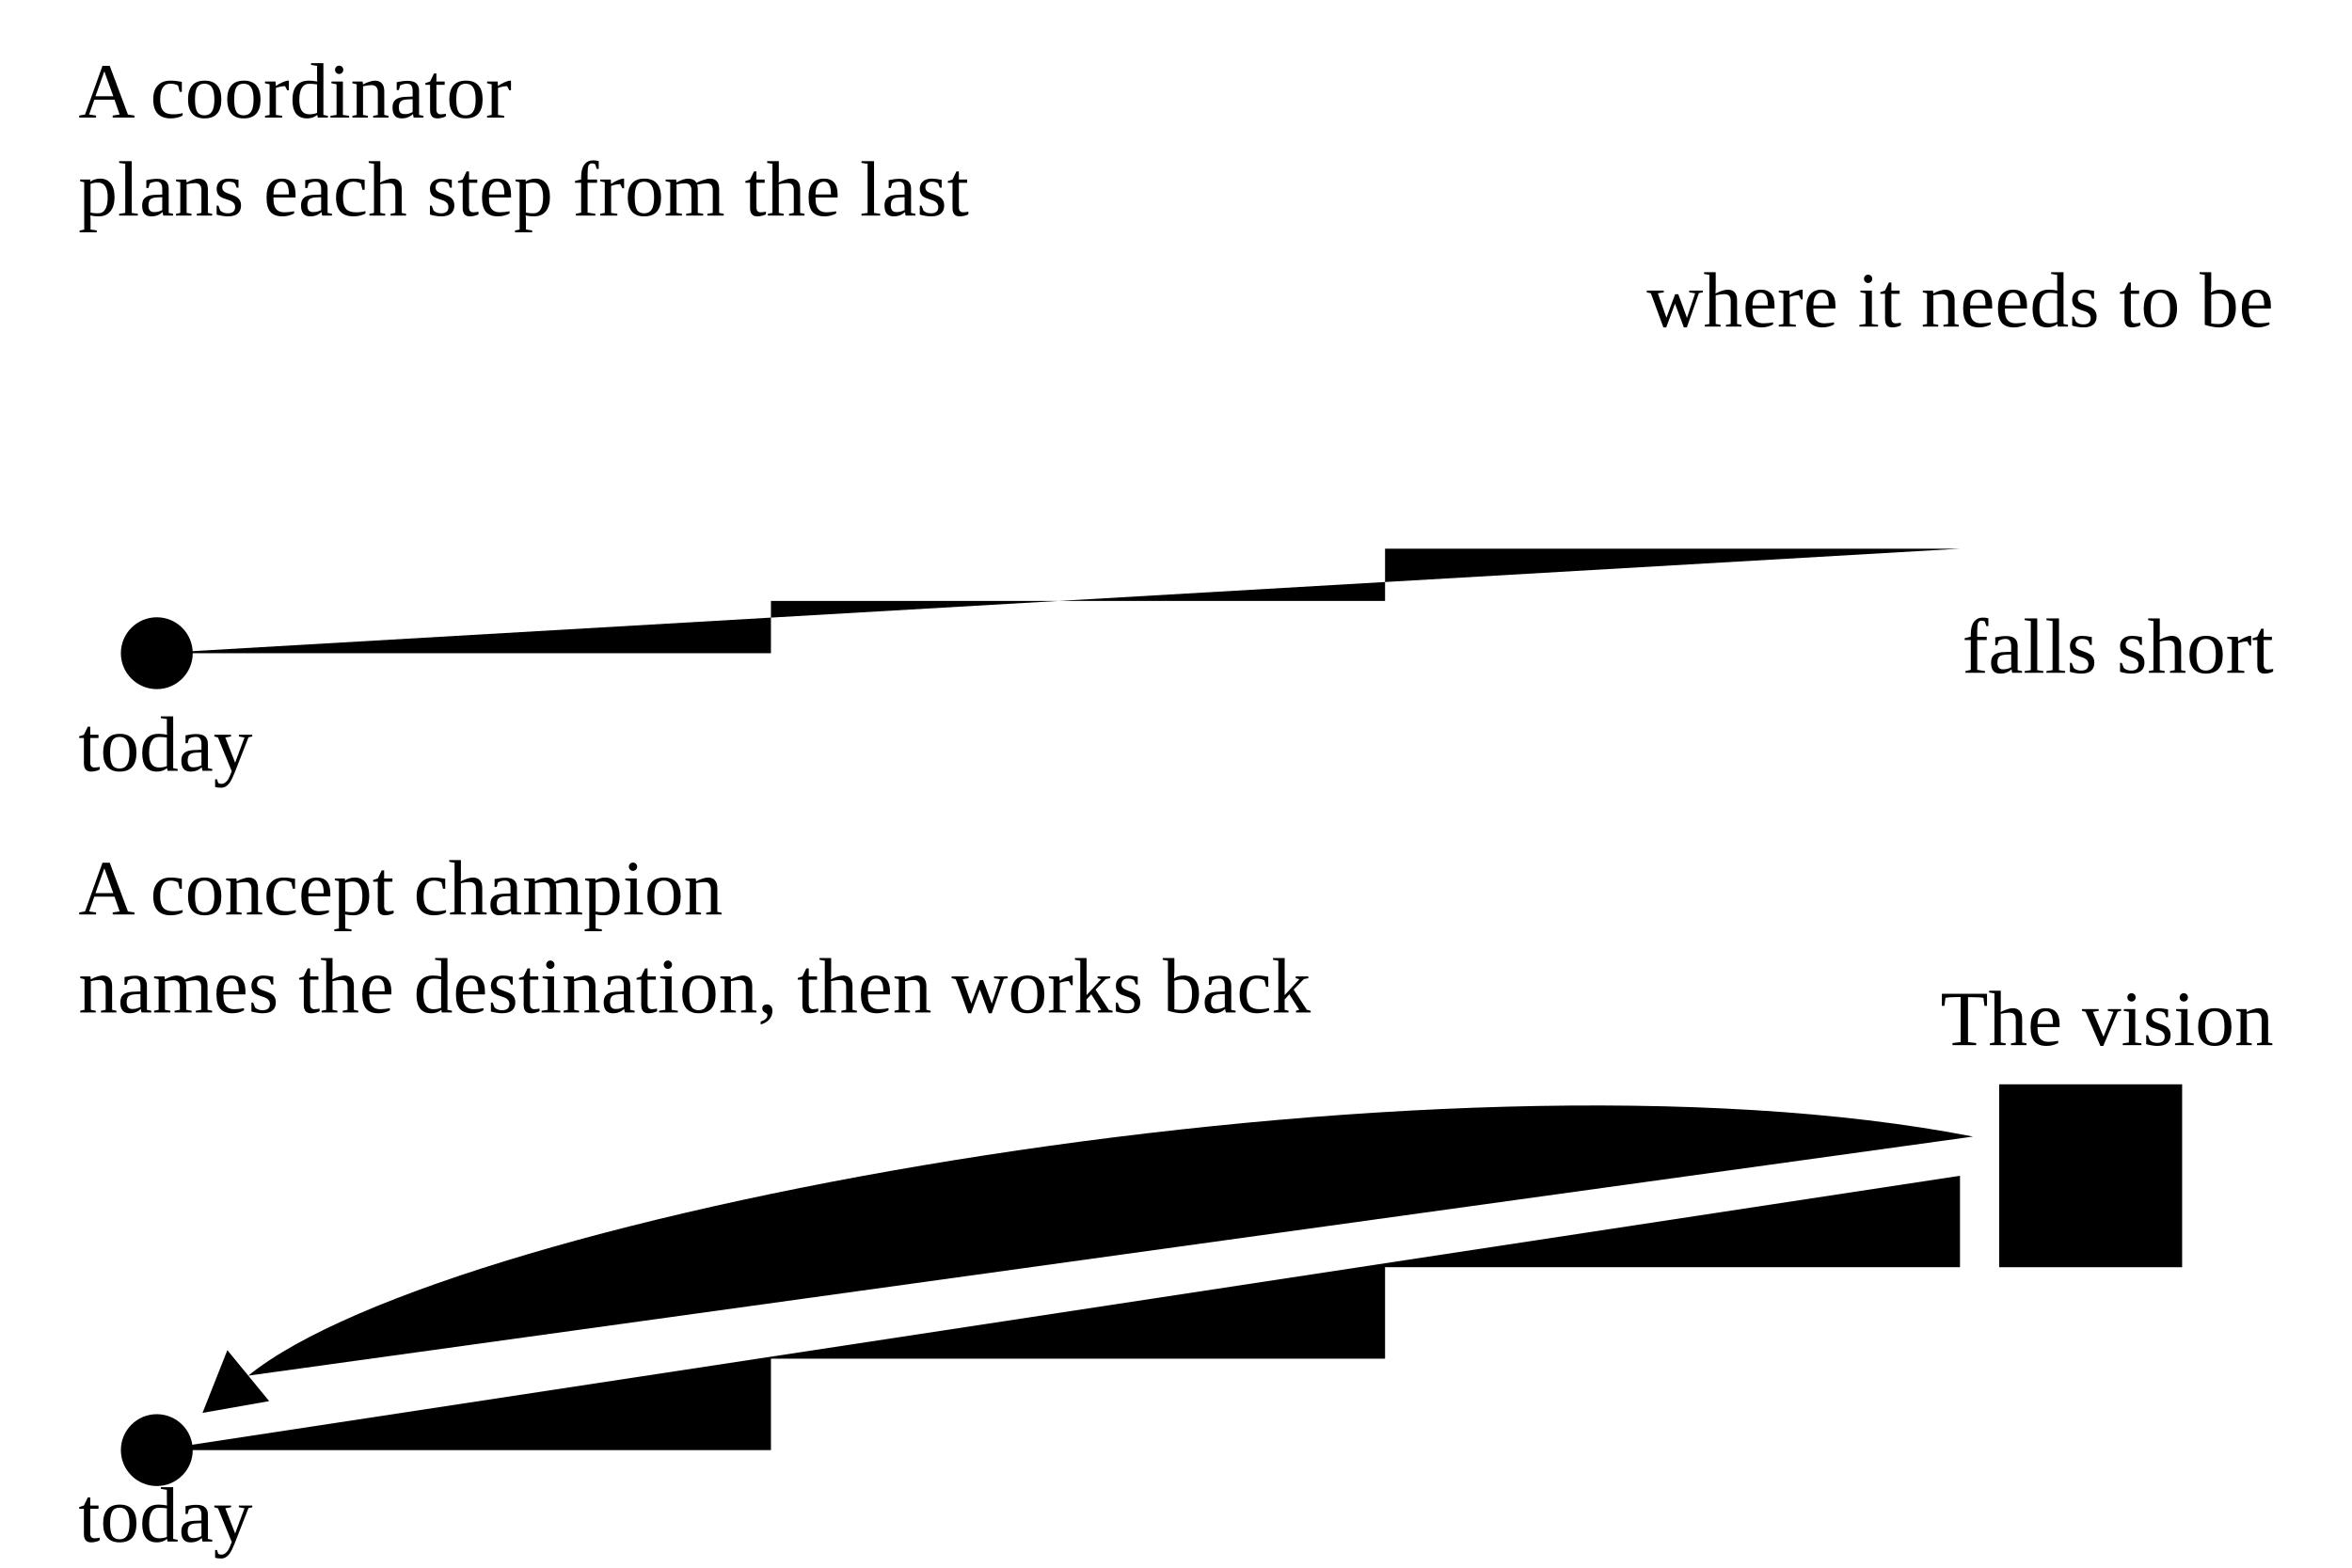
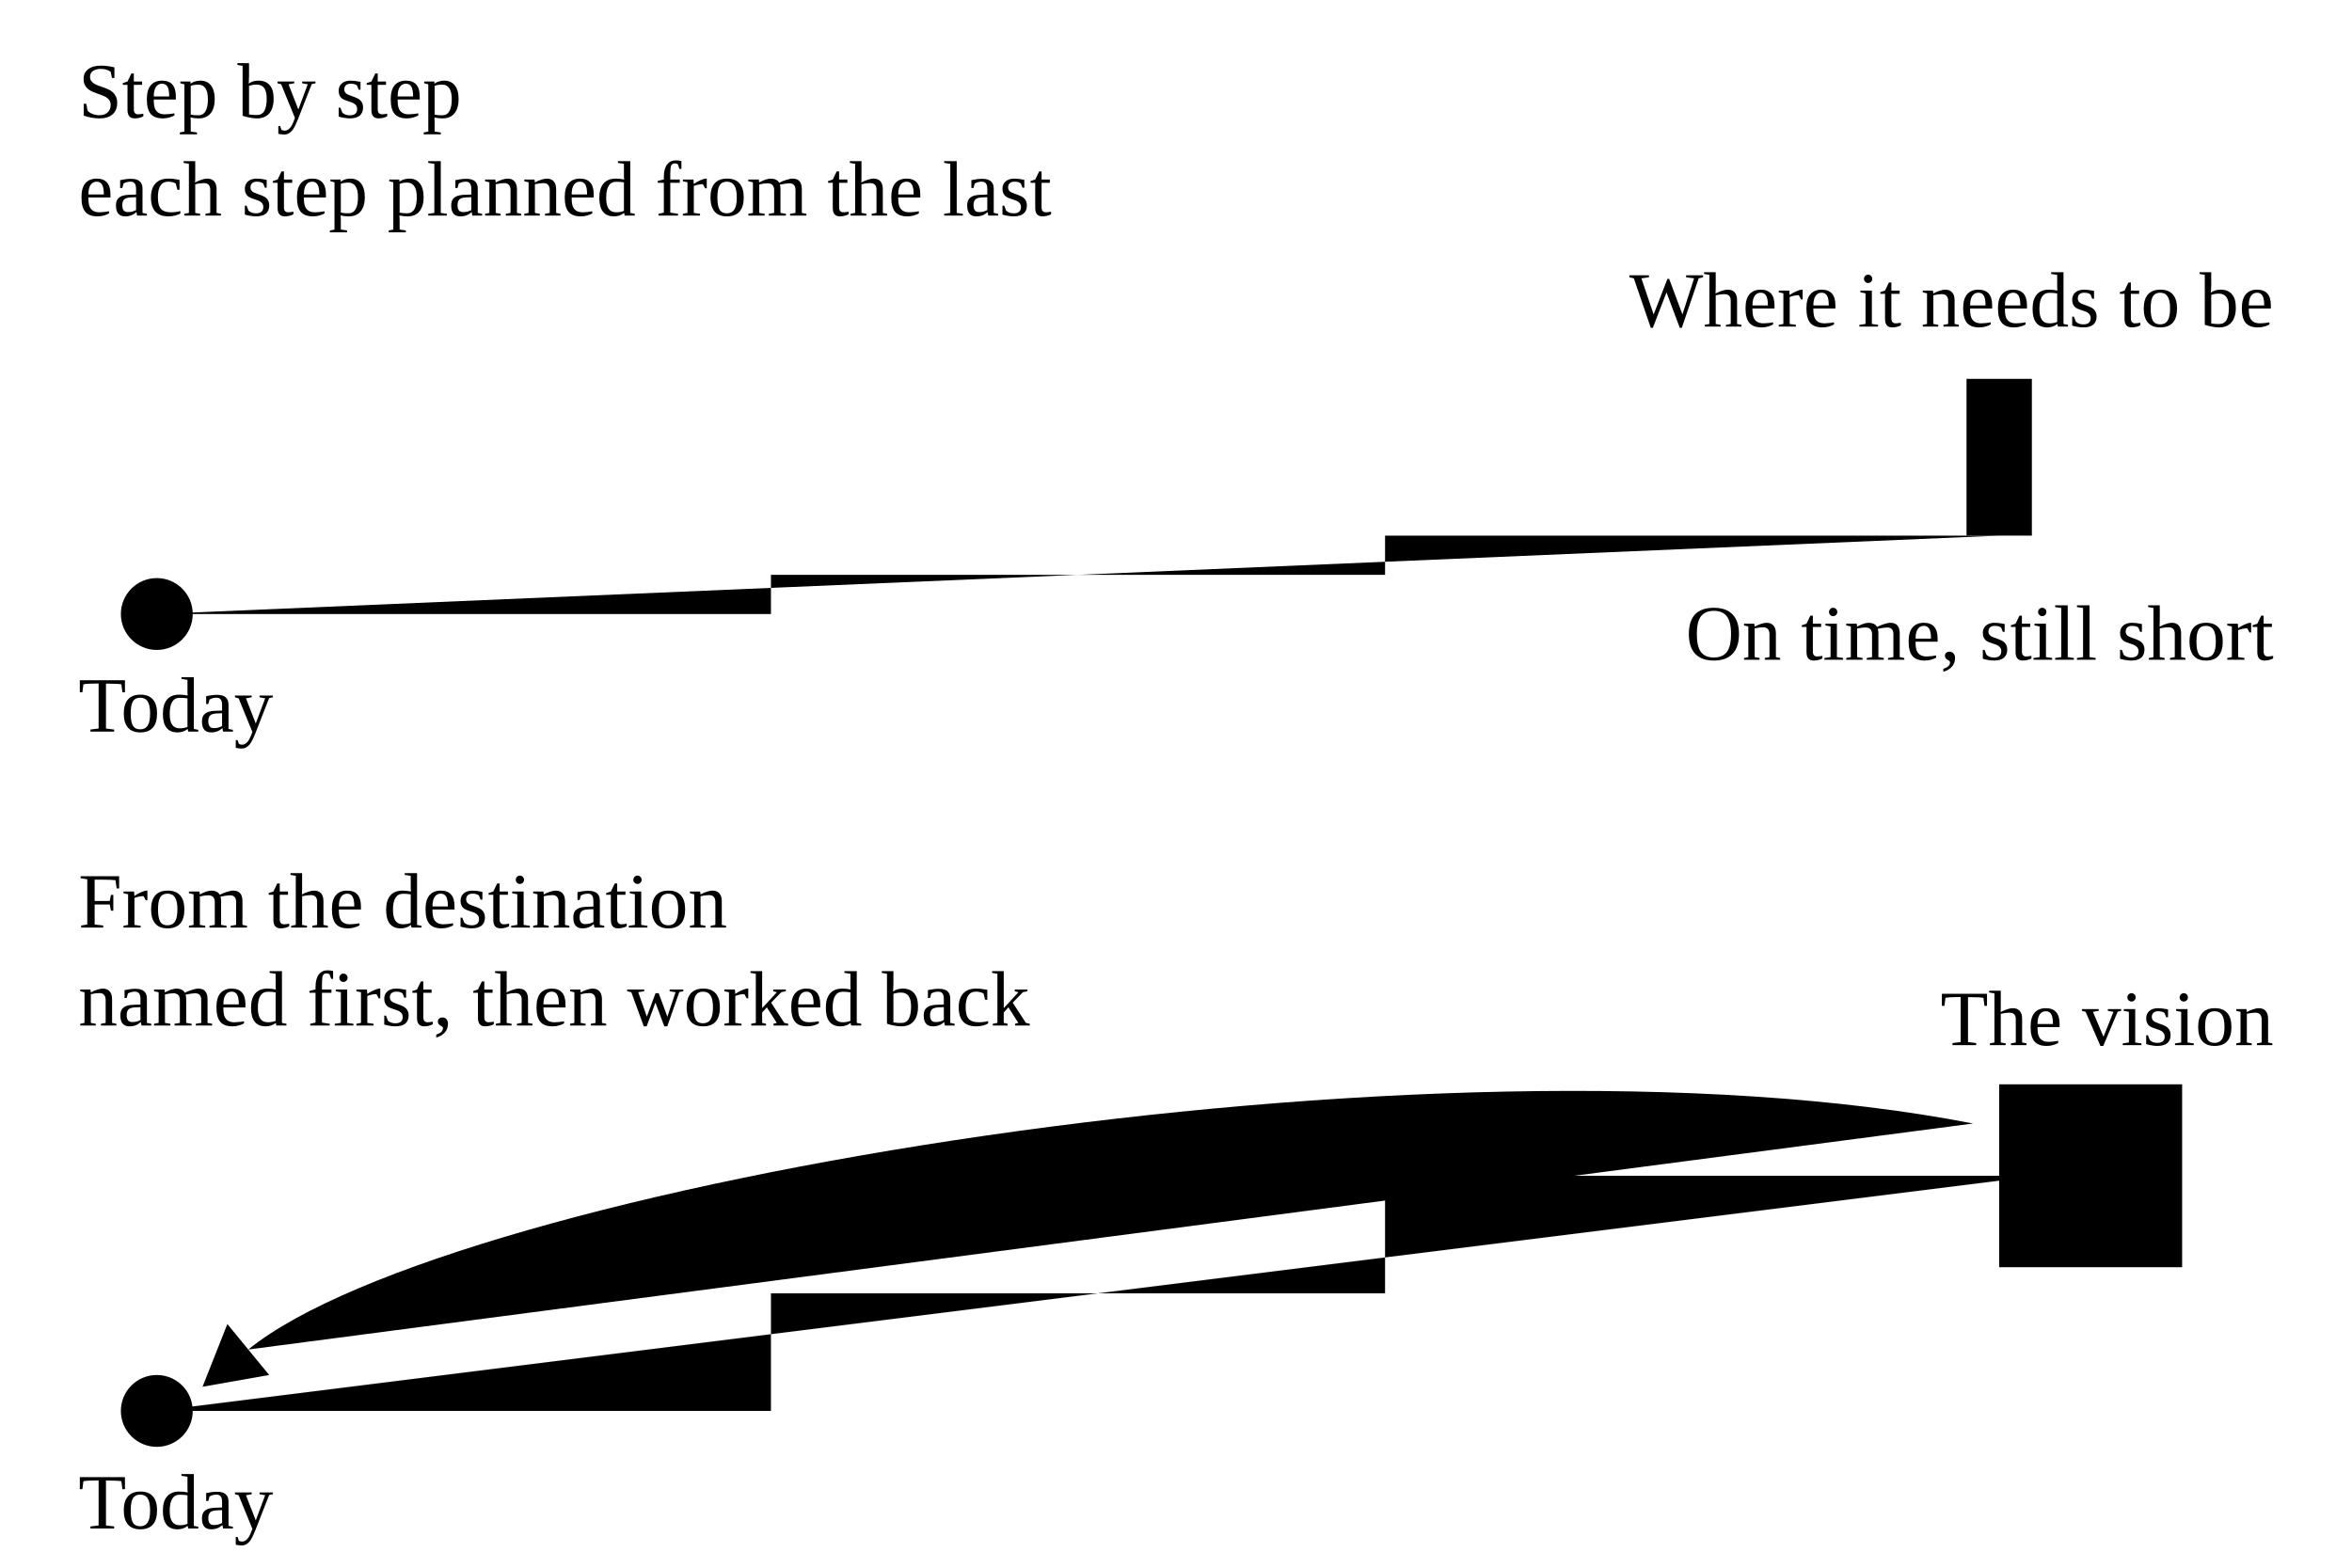
<svg xmlns="http://www.w3.org/2000/svg" class="fig" viewBox="0 0 360 240" role="img" aria-labelledby="fig-champ-title fig-champ-desc">
-   <text class="fig-label" x="12" y="18">A coordinator</text>
-   <text class="fig-note" x="12" y="33">plans each step from the last</text>
-   <text class="fig-note" x="348" y="50" text-anchor="end">where it needs to be</text>
-   <path class="fig-guide" d="M290,58 L348,58" />
-   <path class="fig-return" d="M300,78 L300,62" />
-   <path class="fig-line" d="M24,100 L118,100 L118,92 L212,92 L212,84 L300,84" />
-   <circle class="fig-ink" cx="24" cy="100" r="5.5" />
-   <text class="fig-note" x="12" y="118">today</text>
-   <text class="fig-note" x="348" y="103" text-anchor="end">falls short</text>
-   <text class="fig-label" x="12" y="140">A concept champion</text>
-   <text class="fig-note" x="12" y="155">names the destination, then works back</text>
-   <path class="fig-guide" d="M290,180 L348,180" />
+   <text class="fig-label" x="12" y="18">Step by step</text>
+   <text class="fig-note" x="12" y="33">each step planned from the last</text>
+   <text class="fig-note" x="348" y="50" text-anchor="end">Where it needs to be</text>
+   <path class="fig-guide" d="M24,58 L348,58" />
+   <rect class="fig-loss" x="301" y="58" width="10" height="24" />
+   <path class="fig-line" d="M24,94 L118,94 L118,88 L212,88 L212,82 L306,82" />
+   <circle class="fig-ink" cx="24" cy="94" r="5.5" />
+   <text class="fig-item" x="12" y="112">Today</text>
+   <text class="fig-note" x="348" y="101" text-anchor="end">On time, still short</text>
+   <text class="fig-label" x="12" y="142">From the destination</text>
+   <text class="fig-note" x="12" y="157">named first, then worked back</text>
+   <path class="fig-guide" d="M24,180 L348,180" />
  <rect class="fig-mark" x="306" y="166" width="28" height="28" />
-   <path class="fig-return" d="M302,174 C220,158 69,185.4 38,210.6" />
-   <path class="fig-arrow" d="M31,216.3 L41.2,214.5 L34.8,206.7 Z" />
-   <path class="fig-line" d="M24,222 L118,222 L118,208 L212,208 L212,194 L300,194 L300,180" />
-   <circle class="fig-ink" cx="24" cy="222" r="5.5" />
+   <path class="fig-return" d="M302,172 C220,156 69,181.4 38,206.6" />
+   <path class="fig-arrow" d="M31,212.3 L41.2,210.5 L34.8,202.7 Z" />
+   <path class="fig-line" d="M24,216 L118,216 L118,198 L212,198 L212,180 L312,180" />
+   <circle class="fig-ink" cx="24" cy="216" r="5.5" />
  <circle class="fig-ink" cx="320" cy="180" r="5.5" />
  <text class="fig-label" x="348" y="160" text-anchor="end">The vision</text>
-   <text class="fig-note" x="12" y="236">today</text>
+   <text class="fig-item" x="12" y="234">Today</text>
</svg>
